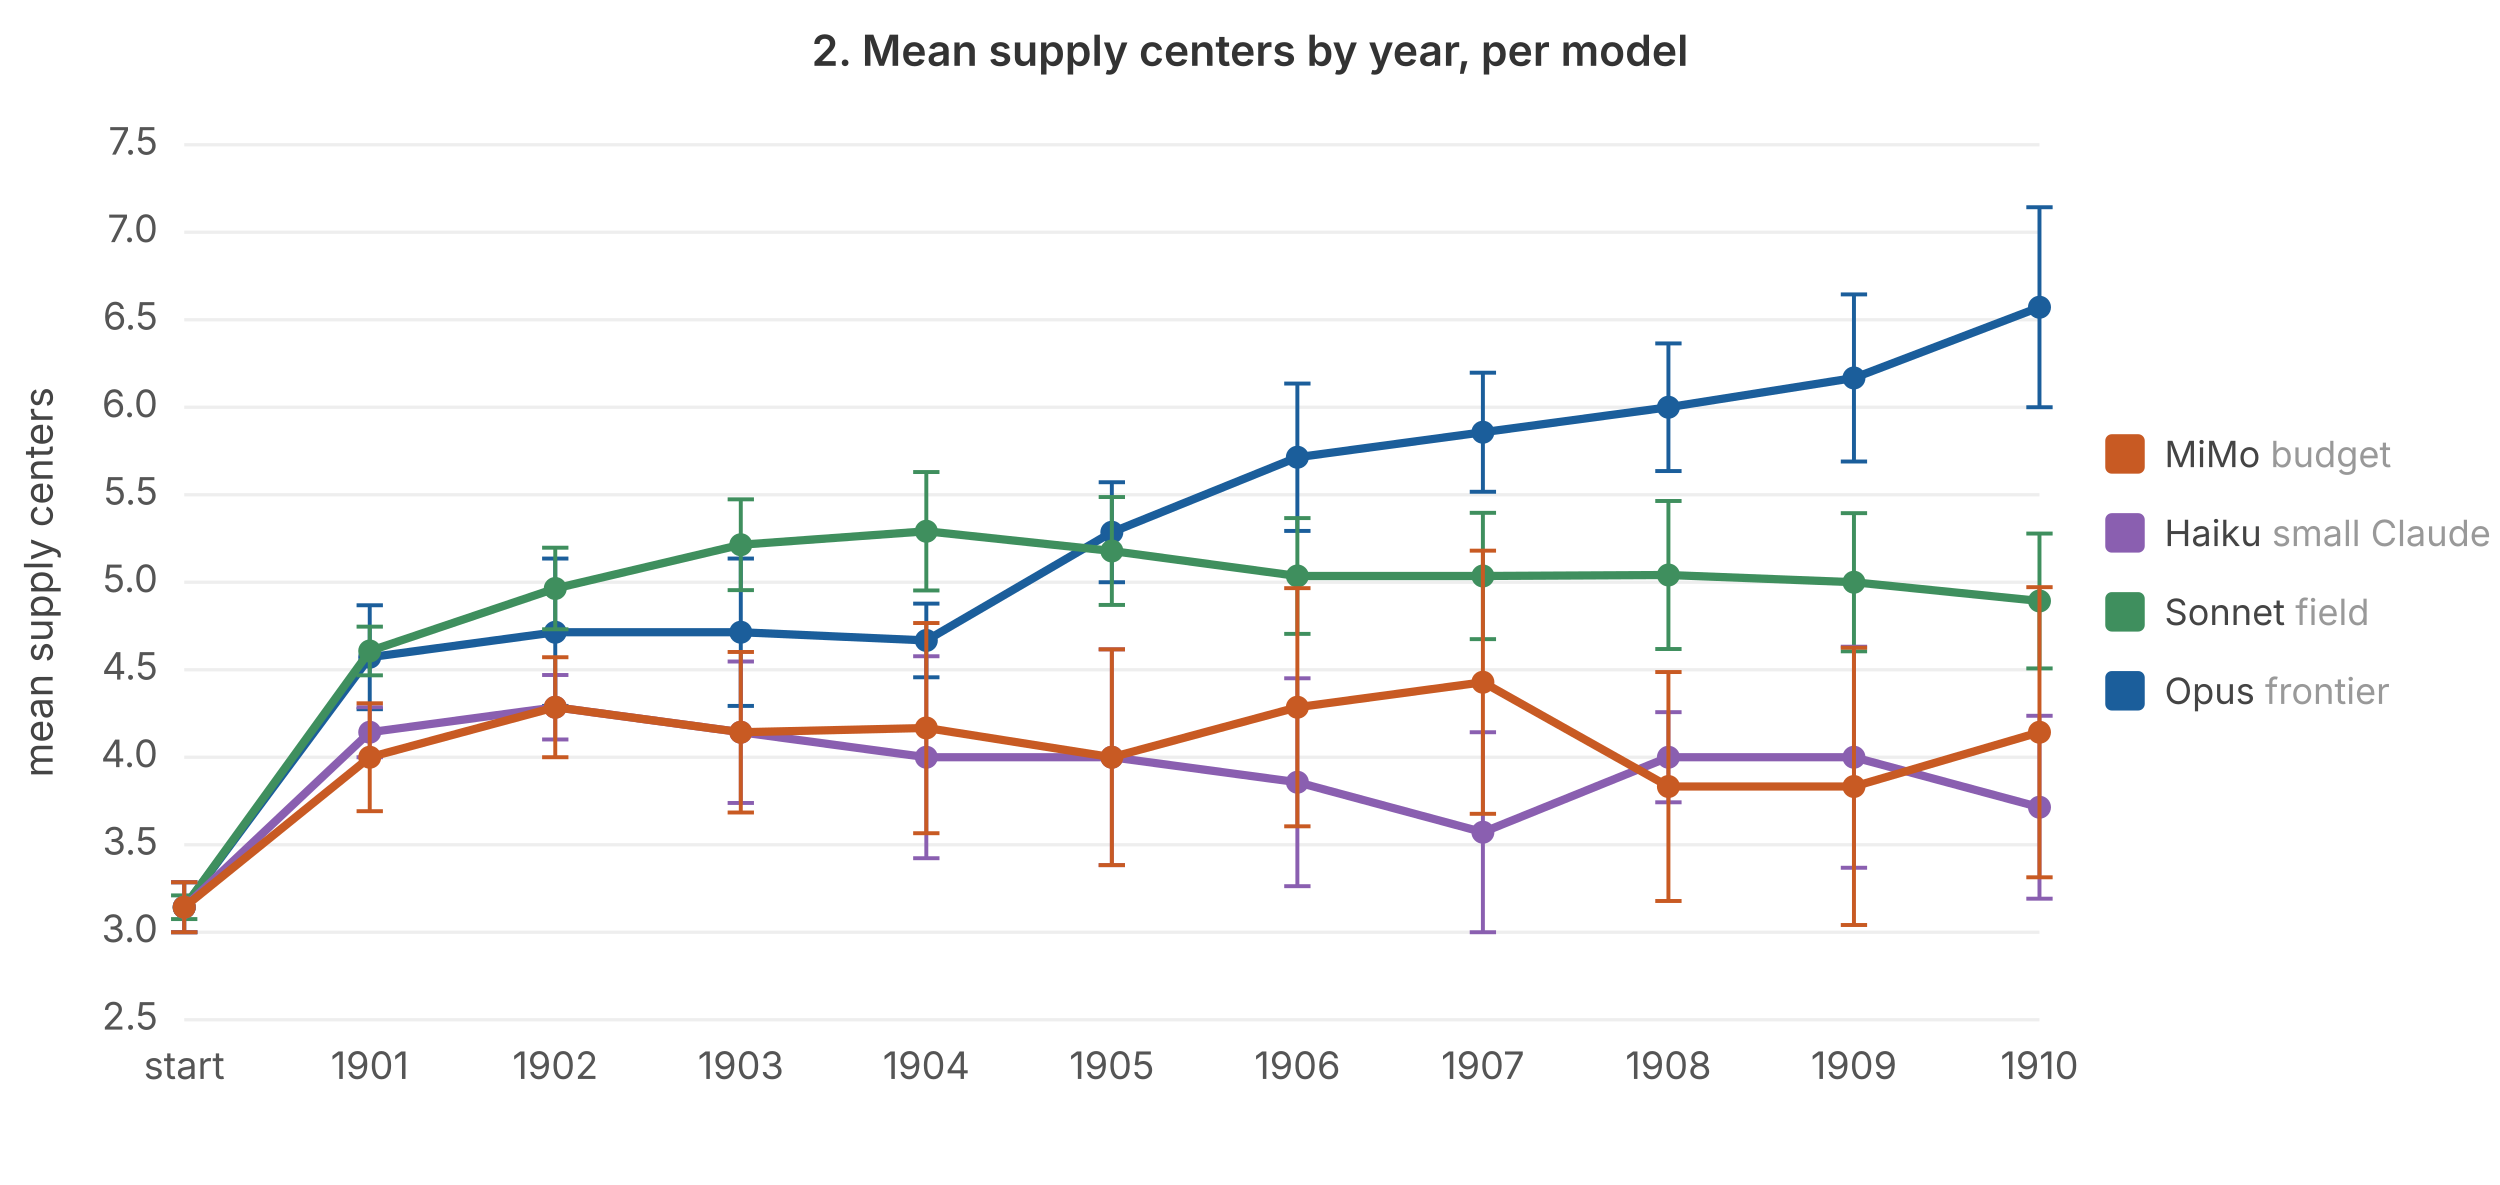
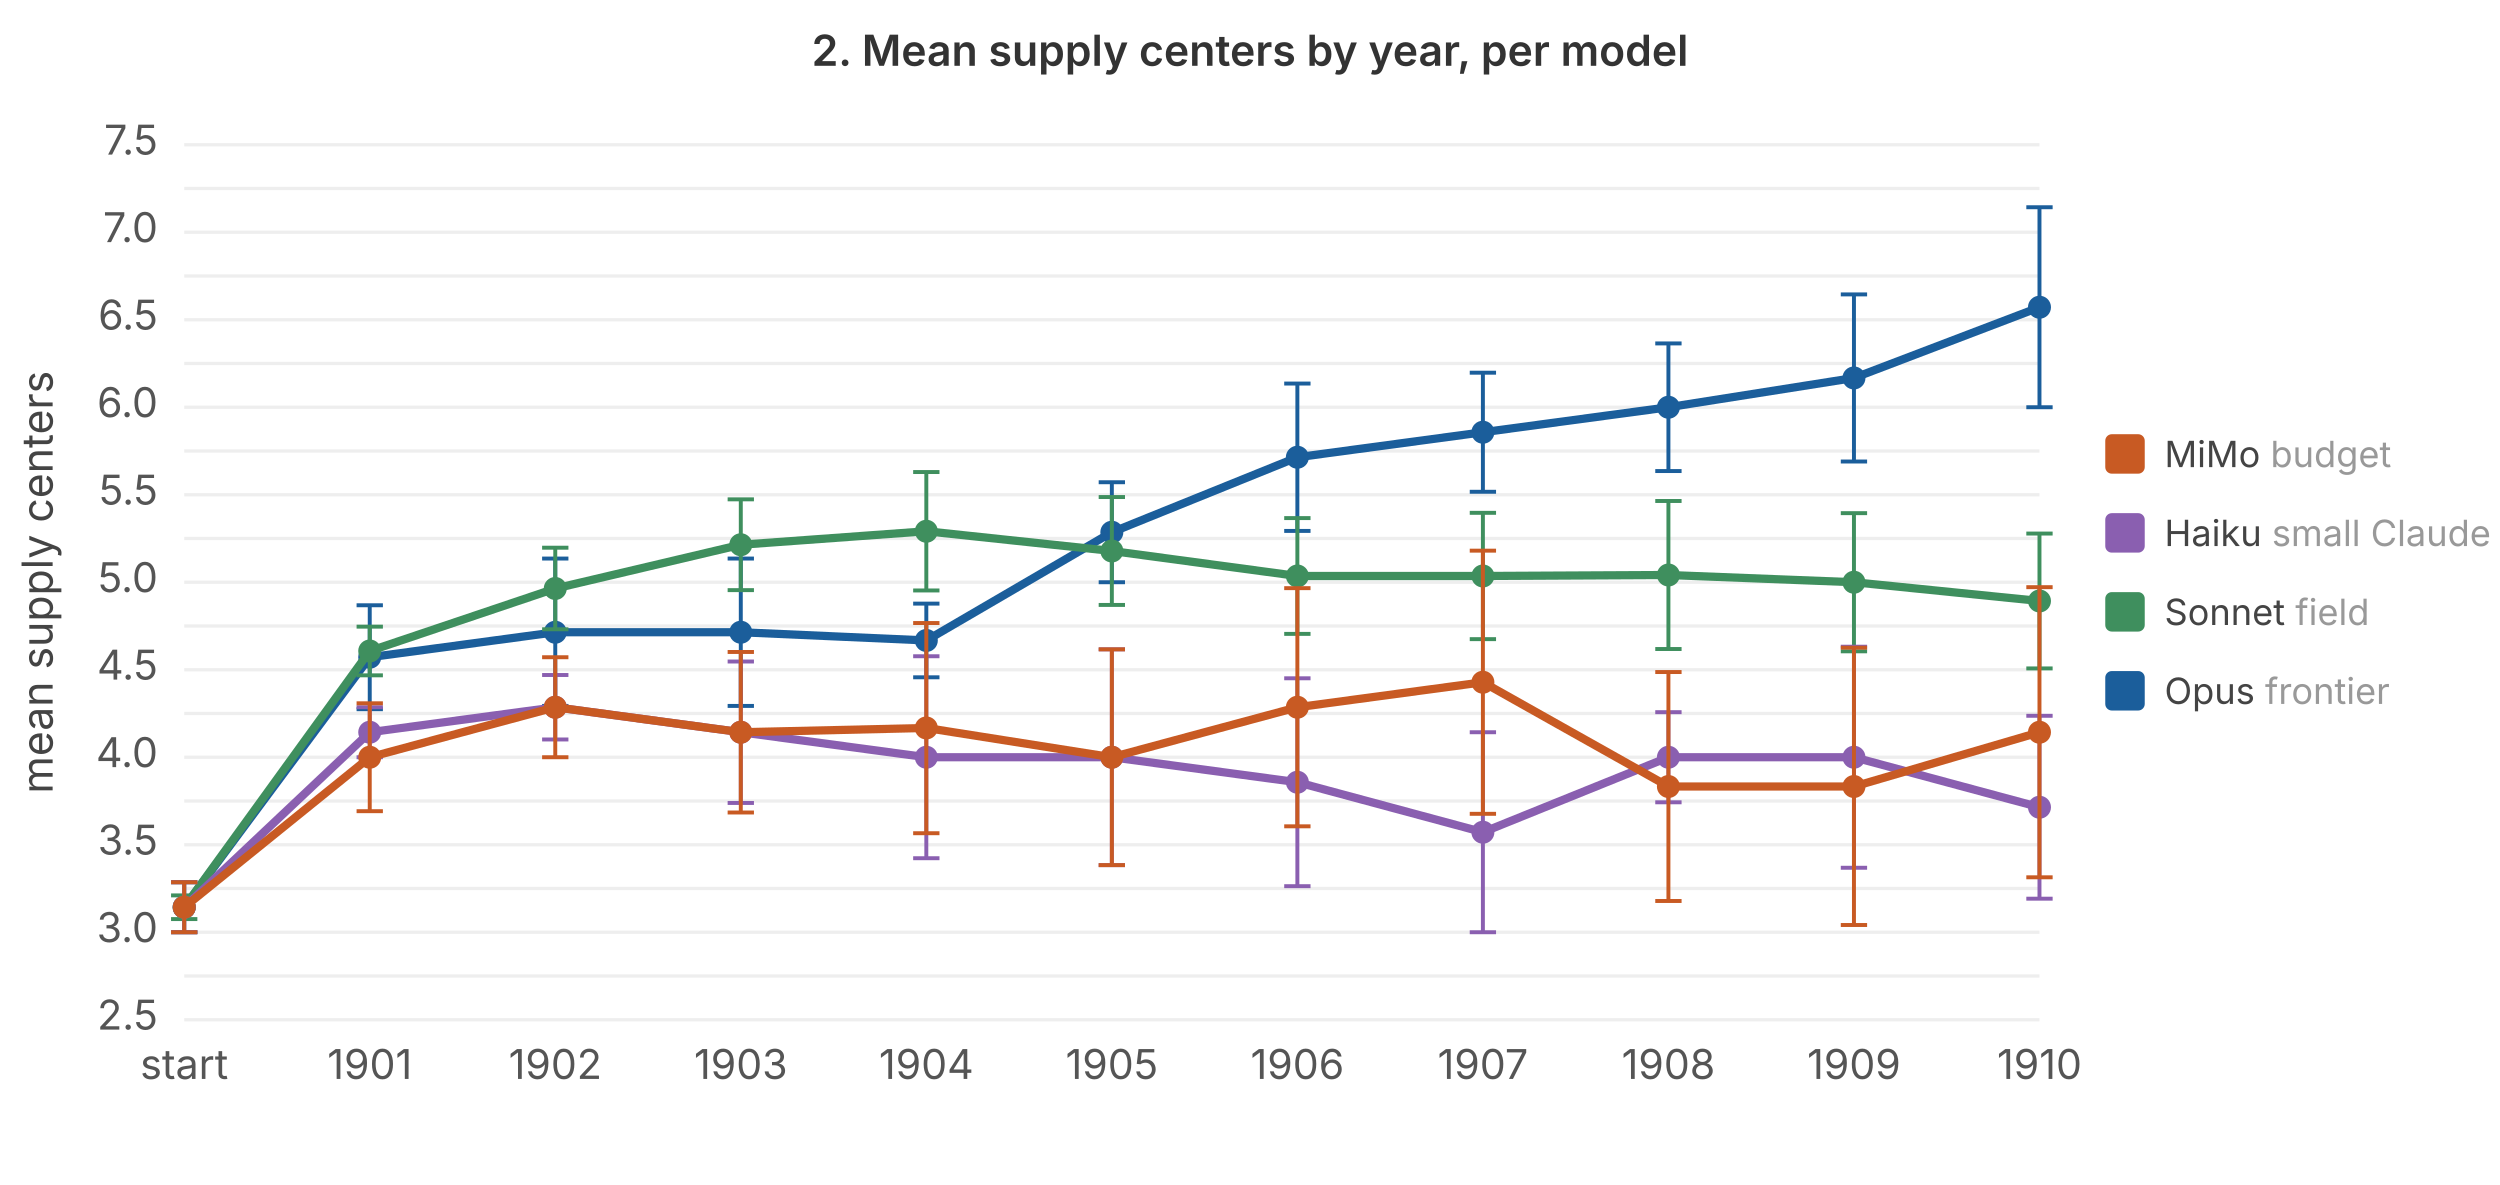
<svg xmlns="http://www.w3.org/2000/svg" viewBox="0 0 760 360" font-family="-apple-system, system-ui, sans-serif" width="760" height="360">
  <text x="380" y="20" text-anchor="middle" font-size="13" font-weight="600" fill="#333">2. Mean supply centers by year, per model</text>
  <line x1="56" y1="310.0" x2="620" y2="310.0" stroke="#eee" stroke-width="1" />
-   <text x="48" y="313.0" text-anchor="end" font-size="11.5" fill="#555">2.5</text>
+   <text x="48" y="313.0" text-anchor="end" font-size="12.5" fill="#555">2.5</text>
+   <line x1="56" y1="296.7" x2="620" y2="296.7" stroke="#eee" stroke-width="1" />
  <line x1="56" y1="283.4" x2="620" y2="283.4" stroke="#eee" stroke-width="1" />
-   <text x="48" y="286.4" text-anchor="end" font-size="11.5" fill="#555">3.0</text>
+   <text x="48" y="286.4" text-anchor="end" font-size="12.5" fill="#555">3.0</text>
+   <line x1="56" y1="270.1" x2="620" y2="270.1" stroke="#eee" stroke-width="1" />
  <line x1="56" y1="256.8" x2="620" y2="256.8" stroke="#eee" stroke-width="1" />
-   <text x="48" y="259.8" text-anchor="end" font-size="11.5" fill="#555">3.5</text>
+   <text x="48" y="259.8" text-anchor="end" font-size="12.5" fill="#555">3.5</text>
+   <line x1="56" y1="243.5" x2="620" y2="243.5" stroke="#eee" stroke-width="1" />
  <line x1="56" y1="230.2" x2="620" y2="230.2" stroke="#eee" stroke-width="1" />
-   <text x="48" y="233.2" text-anchor="end" font-size="11.5" fill="#555">4.0</text>
+   <text x="48" y="233.2" text-anchor="end" font-size="12.5" fill="#555">4.0</text>
+   <line x1="56" y1="216.9" x2="620" y2="216.9" stroke="#eee" stroke-width="1" />
  <line x1="56" y1="203.6" x2="620" y2="203.6" stroke="#eee" stroke-width="1" />
-   <text x="48" y="206.6" text-anchor="end" font-size="11.5" fill="#555">4.5</text>
+   <text x="48" y="206.6" text-anchor="end" font-size="12.5" fill="#555">4.5</text>
+   <line x1="56" y1="190.3" x2="620" y2="190.3" stroke="#eee" stroke-width="1" />
  <line x1="56" y1="177.0" x2="620" y2="177.0" stroke="#eee" stroke-width="1" />
-   <text x="48" y="180.0" text-anchor="end" font-size="11.5" fill="#555">5.0</text>
+   <text x="48" y="180.0" text-anchor="end" font-size="12.5" fill="#555">5.0</text>
+   <line x1="56" y1="163.7" x2="620" y2="163.7" stroke="#eee" stroke-width="1" />
  <line x1="56" y1="150.4" x2="620" y2="150.4" stroke="#eee" stroke-width="1" />
-   <text x="48" y="153.4" text-anchor="end" font-size="11.5" fill="#555">5.5</text>
+   <text x="48" y="153.4" text-anchor="end" font-size="12.5" fill="#555">5.5</text>
+   <line x1="56" y1="137.1" x2="620" y2="137.1" stroke="#eee" stroke-width="1" />
  <line x1="56" y1="123.8" x2="620" y2="123.8" stroke="#eee" stroke-width="1" />
-   <text x="48" y="126.8" text-anchor="end" font-size="11.5" fill="#555">6.0</text>
+   <text x="48" y="126.8" text-anchor="end" font-size="12.5" fill="#555">6.0</text>
+   <line x1="56" y1="110.5" x2="620" y2="110.5" stroke="#eee" stroke-width="1" />
  <line x1="56" y1="97.2" x2="620" y2="97.2" stroke="#eee" stroke-width="1" />
-   <text x="48" y="100.2" text-anchor="end" font-size="11.5" fill="#555">6.5</text>
+   <text x="48" y="100.2" text-anchor="end" font-size="12.5" fill="#555">6.5</text>
+   <line x1="56" y1="83.9" x2="620" y2="83.9" stroke="#eee" stroke-width="1" />
  <line x1="56" y1="70.6" x2="620" y2="70.6" stroke="#eee" stroke-width="1" />
-   <text x="48" y="73.6" text-anchor="end" font-size="11.5" fill="#555">7.0</text>
+   <text x="48" y="73.6" text-anchor="end" font-size="12.5" fill="#555">7.0</text>
+   <line x1="56" y1="57.3" x2="620" y2="57.3" stroke="#eee" stroke-width="1" />
  <line x1="56" y1="44.0" x2="620" y2="44.0" stroke="#eee" stroke-width="1" />
-   <text x="48" y="47.0" text-anchor="end" font-size="11.5" fill="#555">7.5</text>
-   <text x="56.0" y="328" text-anchor="middle" font-size="11.5" fill="#555">start</text>
-   <text x="112.4" y="328" text-anchor="middle" font-size="11.5" fill="#555">1901</text>
-   <text x="168.8" y="328" text-anchor="middle" font-size="11.5" fill="#555">1902</text>
-   <text x="225.2" y="328" text-anchor="middle" font-size="11.5" fill="#555">1903</text>
-   <text x="281.6" y="328" text-anchor="middle" font-size="11.5" fill="#555">1904</text>
-   <text x="338.0" y="328" text-anchor="middle" font-size="11.5" fill="#555">1905</text>
-   <text x="394.4" y="328" text-anchor="middle" font-size="11.5" fill="#555">1906</text>
-   <text x="450.8" y="328" text-anchor="middle" font-size="11.5" fill="#555">1907</text>
-   <text x="507.2" y="328" text-anchor="middle" font-size="11.5" fill="#555">1908</text>
-   <text x="563.6" y="328" text-anchor="middle" font-size="11.5" fill="#555">1909</text>
-   <text x="620.0" y="328" text-anchor="middle" font-size="11.5" fill="#555">1910</text>
-   <text x="16" y="177" font-size="12" fill="#444" transform="rotate(-90 16 177)" text-anchor="middle">mean supply centers</text>
+   <text x="48" y="47.0" text-anchor="end" font-size="12.5" fill="#555">7.5</text>
+   <text x="56.0" y="328" text-anchor="middle" font-size="12.5" fill="#555">start</text>
+   <text x="112.4" y="328" text-anchor="middle" font-size="12.5" fill="#555">1901</text>
+   <text x="168.8" y="328" text-anchor="middle" font-size="12.5" fill="#555">1902</text>
+   <text x="225.2" y="328" text-anchor="middle" font-size="12.5" fill="#555">1903</text>
+   <text x="281.6" y="328" text-anchor="middle" font-size="12.5" fill="#555">1904</text>
+   <text x="338.0" y="328" text-anchor="middle" font-size="12.5" fill="#555">1905</text>
+   <text x="394.4" y="328" text-anchor="middle" font-size="12.5" fill="#555">1906</text>
+   <text x="450.8" y="328" text-anchor="middle" font-size="12.5" fill="#555">1907</text>
+   <text x="507.2" y="328" text-anchor="middle" font-size="12.5" fill="#555">1908</text>
+   <text x="563.6" y="328" text-anchor="middle" font-size="12.5" fill="#555">1909</text>
+   <text x="620.0" y="328" text-anchor="middle" font-size="12.5" fill="#555">1910</text>
+   <text x="16" y="177" font-size="13" fill="#444" transform="rotate(-90 16 177)" text-anchor="middle">mean supply centers</text>
  <path d="M 56.0 275.8 L 112.4 199.8 L 168.8 192.2 L 225.2 192.2 L 281.6 194.7 L 338.0 161.8 L 394.4 139.0 L 450.8 131.4 L 507.2 123.8 L 563.6 114.9 L 620.0 93.4" fill="none" stroke="#1b5e9b" stroke-width="2.5" />
  <line x1="56.0" y1="268.2" x2="56.0" y2="283.4" stroke="#1b5e9b" stroke-width="1.2" />
  <line x1="52.0" y1="268.2" x2="60.0" y2="268.2" stroke="#1b5e9b" stroke-width="1.2" />
  <line x1="52.0" y1="283.4" x2="60.0" y2="283.4" stroke="#1b5e9b" stroke-width="1.2" />
  <circle cx="56.0" cy="275.8" r="3.5" fill="#1b5e9b" />
  <line x1="112.4" y1="184.0" x2="112.4" y2="215.6" stroke="#1b5e9b" stroke-width="1.2" />
  <line x1="108.4" y1="184.0" x2="116.4" y2="184.0" stroke="#1b5e9b" stroke-width="1.2" />
  <line x1="108.4" y1="215.6" x2="116.4" y2="215.6" stroke="#1b5e9b" stroke-width="1.2" />
  <circle cx="112.4" cy="199.8" r="3.5" fill="#1b5e9b" />
  <line x1="168.8" y1="169.8" x2="168.8" y2="214.6" stroke="#1b5e9b" stroke-width="1.2" />
  <line x1="164.8" y1="169.8" x2="172.8" y2="169.8" stroke="#1b5e9b" stroke-width="1.2" />
  <line x1="164.8" y1="214.6" x2="172.8" y2="214.6" stroke="#1b5e9b" stroke-width="1.2" />
  <circle cx="168.8" cy="192.2" r="3.5" fill="#1b5e9b" />
  <line x1="225.2" y1="169.8" x2="225.2" y2="214.6" stroke="#1b5e9b" stroke-width="1.2" />
  <line x1="221.2" y1="169.8" x2="229.2" y2="169.8" stroke="#1b5e9b" stroke-width="1.2" />
  <line x1="221.2" y1="214.6" x2="229.2" y2="214.6" stroke="#1b5e9b" stroke-width="1.2" />
  <circle cx="225.2" cy="192.2" r="3.5" fill="#1b5e9b" />
  <line x1="281.6" y1="183.5" x2="281.6" y2="205.9" stroke="#1b5e9b" stroke-width="1.2" />
  <line x1="277.6" y1="183.5" x2="285.6" y2="183.5" stroke="#1b5e9b" stroke-width="1.2" />
  <line x1="277.6" y1="205.9" x2="285.6" y2="205.9" stroke="#1b5e9b" stroke-width="1.2" />
  <circle cx="281.6" cy="194.7" r="3.5" fill="#1b5e9b" />
  <line x1="338.0" y1="146.6" x2="338.0" y2="177.0" stroke="#1b5e9b" stroke-width="1.2" />
  <line x1="334.0" y1="146.6" x2="342.0" y2="146.6" stroke="#1b5e9b" stroke-width="1.2" />
  <line x1="334.0" y1="177.0" x2="342.0" y2="177.0" stroke="#1b5e9b" stroke-width="1.2" />
  <circle cx="338.0" cy="161.8" r="3.5" fill="#1b5e9b" />
  <line x1="394.4" y1="116.6" x2="394.4" y2="161.4" stroke="#1b5e9b" stroke-width="1.2" />
  <line x1="390.4" y1="116.6" x2="398.4" y2="116.6" stroke="#1b5e9b" stroke-width="1.2" />
  <line x1="390.4" y1="161.4" x2="398.4" y2="161.4" stroke="#1b5e9b" stroke-width="1.2" />
  <circle cx="394.4" cy="139.0" r="3.5" fill="#1b5e9b" />
  <line x1="450.8" y1="113.3" x2="450.8" y2="149.5" stroke="#1b5e9b" stroke-width="1.2" />
  <line x1="446.8" y1="113.3" x2="454.8" y2="113.3" stroke="#1b5e9b" stroke-width="1.2" />
  <line x1="446.8" y1="149.5" x2="454.8" y2="149.5" stroke="#1b5e9b" stroke-width="1.2" />
  <circle cx="450.8" cy="131.4" r="3.5" fill="#1b5e9b" />
  <line x1="507.2" y1="104.4" x2="507.2" y2="143.2" stroke="#1b5e9b" stroke-width="1.2" />
  <line x1="503.2" y1="104.4" x2="511.2" y2="104.4" stroke="#1b5e9b" stroke-width="1.2" />
  <line x1="503.2" y1="143.2" x2="511.2" y2="143.2" stroke="#1b5e9b" stroke-width="1.2" />
  <circle cx="507.2" cy="123.8" r="3.5" fill="#1b5e9b" />
  <line x1="563.6" y1="89.5" x2="563.6" y2="140.3" stroke="#1b5e9b" stroke-width="1.2" />
  <line x1="559.6" y1="89.5" x2="567.6" y2="89.5" stroke="#1b5e9b" stroke-width="1.2" />
  <line x1="559.6" y1="140.3" x2="567.6" y2="140.3" stroke="#1b5e9b" stroke-width="1.2" />
  <circle cx="563.6" cy="114.9" r="3.5" fill="#1b5e9b" />
  <line x1="620.0" y1="63.0" x2="620.0" y2="123.8" stroke="#1b5e9b" stroke-width="1.2" />
  <line x1="616.0" y1="63.0" x2="624.0" y2="63.0" stroke="#1b5e9b" stroke-width="1.2" />
  <line x1="616.0" y1="123.8" x2="624.0" y2="123.8" stroke="#1b5e9b" stroke-width="1.2" />
  <circle cx="620.0" cy="93.4" r="3.5" fill="#1b5e9b" />
  <path d="M 56.0 275.8 L 112.4 197.9 L 168.8 178.9 L 225.2 165.6 L 281.6 161.5 L 338.0 167.5 L 394.4 175.1 L 450.8 175.1 L 507.2 174.8 L 563.6 177.0 L 620.0 182.7" fill="none" stroke="#3f8f5e" stroke-width="2.5" />
  <line x1="56.0" y1="272.2" x2="56.0" y2="279.4" stroke="#3f8f5e" stroke-width="1.2" />
  <line x1="52.0" y1="272.2" x2="60.0" y2="272.2" stroke="#3f8f5e" stroke-width="1.2" />
  <line x1="52.0" y1="279.4" x2="60.0" y2="279.4" stroke="#3f8f5e" stroke-width="1.2" />
  <circle cx="56.0" cy="275.8" r="3.5" fill="#3f8f5e" />
  <line x1="112.4" y1="190.5" x2="112.4" y2="205.3" stroke="#3f8f5e" stroke-width="1.2" />
  <line x1="108.4" y1="190.5" x2="116.4" y2="190.5" stroke="#3f8f5e" stroke-width="1.2" />
  <line x1="108.4" y1="205.3" x2="116.4" y2="205.3" stroke="#3f8f5e" stroke-width="1.2" />
  <circle cx="112.4" cy="197.9" r="3.5" fill="#3f8f5e" />
  <line x1="168.8" y1="166.5" x2="168.8" y2="191.3" stroke="#3f8f5e" stroke-width="1.2" />
  <line x1="164.8" y1="166.5" x2="172.8" y2="166.5" stroke="#3f8f5e" stroke-width="1.2" />
  <line x1="164.8" y1="191.3" x2="172.8" y2="191.3" stroke="#3f8f5e" stroke-width="1.2" />
  <circle cx="168.8" cy="178.9" r="3.5" fill="#3f8f5e" />
  <line x1="225.2" y1="151.8" x2="225.2" y2="179.4" stroke="#3f8f5e" stroke-width="1.2" />
  <line x1="221.2" y1="151.8" x2="229.2" y2="151.8" stroke="#3f8f5e" stroke-width="1.2" />
  <line x1="221.2" y1="179.4" x2="229.2" y2="179.4" stroke="#3f8f5e" stroke-width="1.2" />
  <circle cx="225.2" cy="165.6" r="3.5" fill="#3f8f5e" />
  <line x1="281.6" y1="143.5" x2="281.6" y2="179.5" stroke="#3f8f5e" stroke-width="1.2" />
  <line x1="277.6" y1="143.5" x2="285.6" y2="143.5" stroke="#3f8f5e" stroke-width="1.2" />
  <line x1="277.6" y1="179.5" x2="285.6" y2="179.5" stroke="#3f8f5e" stroke-width="1.2" />
  <circle cx="281.6" cy="161.5" r="3.5" fill="#3f8f5e" />
  <line x1="338.0" y1="151.1" x2="338.0" y2="183.9" stroke="#3f8f5e" stroke-width="1.2" />
  <line x1="334.0" y1="151.1" x2="342.0" y2="151.1" stroke="#3f8f5e" stroke-width="1.2" />
  <line x1="334.0" y1="183.9" x2="342.0" y2="183.9" stroke="#3f8f5e" stroke-width="1.2" />
  <circle cx="338.0" cy="167.5" r="3.5" fill="#3f8f5e" />
  <line x1="394.4" y1="157.5" x2="394.4" y2="192.7" stroke="#3f8f5e" stroke-width="1.2" />
  <line x1="390.4" y1="157.5" x2="398.4" y2="157.5" stroke="#3f8f5e" stroke-width="1.2" />
  <line x1="390.4" y1="192.7" x2="398.4" y2="192.7" stroke="#3f8f5e" stroke-width="1.2" />
  <circle cx="394.4" cy="175.1" r="3.5" fill="#3f8f5e" />
  <line x1="450.8" y1="155.9" x2="450.8" y2="194.3" stroke="#3f8f5e" stroke-width="1.2" />
  <line x1="446.8" y1="155.9" x2="454.8" y2="155.9" stroke="#3f8f5e" stroke-width="1.2" />
  <line x1="446.8" y1="194.3" x2="454.8" y2="194.3" stroke="#3f8f5e" stroke-width="1.2" />
  <circle cx="450.8" cy="175.1" r="3.5" fill="#3f8f5e" />
  <line x1="507.2" y1="152.3" x2="507.2" y2="197.3" stroke="#3f8f5e" stroke-width="1.2" />
  <line x1="503.2" y1="152.3" x2="511.2" y2="152.3" stroke="#3f8f5e" stroke-width="1.2" />
  <line x1="503.2" y1="197.3" x2="511.2" y2="197.3" stroke="#3f8f5e" stroke-width="1.2" />
  <circle cx="507.2" cy="174.8" r="3.5" fill="#3f8f5e" />
  <line x1="563.6" y1="156.0" x2="563.6" y2="198.0" stroke="#3f8f5e" stroke-width="1.2" />
  <line x1="559.6" y1="156.0" x2="567.6" y2="156.0" stroke="#3f8f5e" stroke-width="1.2" />
  <line x1="559.6" y1="198.0" x2="567.6" y2="198.0" stroke="#3f8f5e" stroke-width="1.2" />
  <circle cx="563.6" cy="177.0" r="3.5" fill="#3f8f5e" />
  <line x1="620.0" y1="162.2" x2="620.0" y2="203.2" stroke="#3f8f5e" stroke-width="1.2" />
  <line x1="616.0" y1="162.2" x2="624.0" y2="162.2" stroke="#3f8f5e" stroke-width="1.2" />
  <line x1="616.0" y1="203.2" x2="624.0" y2="203.2" stroke="#3f8f5e" stroke-width="1.2" />
  <circle cx="620.0" cy="182.7" r="3.5" fill="#3f8f5e" />
  <path d="M 56.0 275.8 L 112.4 222.6 L 168.8 215.0 L 225.2 222.6 L 281.6 230.2 L 338.0 230.2 L 394.4 237.8 L 450.8 253.0 L 507.2 230.2 L 563.6 230.2 L 620.0 245.4" fill="none" stroke="#8a5fb0" stroke-width="2.5" />
  <line x1="56.0" y1="268.2" x2="56.0" y2="283.4" stroke="#8a5fb0" stroke-width="1.2" />
  <line x1="52.0" y1="268.2" x2="60.0" y2="268.2" stroke="#8a5fb0" stroke-width="1.2" />
  <line x1="52.0" y1="283.4" x2="60.0" y2="283.4" stroke="#8a5fb0" stroke-width="1.2" />
  <circle cx="56.0" cy="275.8" r="3.5" fill="#8a5fb0" />
  <line x1="112.4" y1="215.0" x2="112.4" y2="230.2" stroke="#8a5fb0" stroke-width="1.2" />
  <line x1="108.4" y1="215.0" x2="116.4" y2="215.0" stroke="#8a5fb0" stroke-width="1.2" />
  <line x1="108.4" y1="230.2" x2="116.4" y2="230.2" stroke="#8a5fb0" stroke-width="1.2" />
  <circle cx="112.4" cy="222.6" r="3.5" fill="#8a5fb0" />
  <line x1="168.8" y1="205.2" x2="168.8" y2="224.8" stroke="#8a5fb0" stroke-width="1.2" />
  <line x1="164.8" y1="205.2" x2="172.8" y2="205.2" stroke="#8a5fb0" stroke-width="1.2" />
  <line x1="164.8" y1="224.8" x2="172.8" y2="224.8" stroke="#8a5fb0" stroke-width="1.2" />
  <circle cx="168.8" cy="215.0" r="3.5" fill="#8a5fb0" />
  <line x1="225.2" y1="201.1" x2="225.2" y2="244.1" stroke="#8a5fb0" stroke-width="1.2" />
  <line x1="221.2" y1="201.1" x2="229.2" y2="201.1" stroke="#8a5fb0" stroke-width="1.2" />
  <line x1="221.2" y1="244.1" x2="229.2" y2="244.1" stroke="#8a5fb0" stroke-width="1.2" />
  <circle cx="225.2" cy="222.6" r="3.5" fill="#8a5fb0" />
  <line x1="281.6" y1="199.5" x2="281.6" y2="260.9" stroke="#8a5fb0" stroke-width="1.2" />
  <line x1="277.6" y1="199.5" x2="285.6" y2="199.5" stroke="#8a5fb0" stroke-width="1.2" />
  <line x1="277.6" y1="260.9" x2="285.6" y2="260.9" stroke="#8a5fb0" stroke-width="1.2" />
  <circle cx="281.6" cy="230.2" r="3.5" fill="#8a5fb0" />
  <line x1="338.0" y1="197.4" x2="338.0" y2="263.0" stroke="#8a5fb0" stroke-width="1.2" />
  <line x1="334.0" y1="197.4" x2="342.0" y2="197.4" stroke="#8a5fb0" stroke-width="1.2" />
  <line x1="334.0" y1="263.0" x2="342.0" y2="263.0" stroke="#8a5fb0" stroke-width="1.2" />
  <circle cx="338.0" cy="230.2" r="3.5" fill="#8a5fb0" />
  <line x1="394.4" y1="206.2" x2="394.4" y2="269.4" stroke="#8a5fb0" stroke-width="1.2" />
  <line x1="390.4" y1="206.2" x2="398.4" y2="206.2" stroke="#8a5fb0" stroke-width="1.2" />
  <line x1="390.4" y1="269.4" x2="398.4" y2="269.4" stroke="#8a5fb0" stroke-width="1.2" />
  <circle cx="394.4" cy="237.8" r="3.5" fill="#8a5fb0" />
  <line x1="450.8" y1="222.6" x2="450.8" y2="283.4" stroke="#8a5fb0" stroke-width="1.2" />
  <line x1="446.8" y1="222.6" x2="454.8" y2="222.6" stroke="#8a5fb0" stroke-width="1.2" />
  <line x1="446.8" y1="283.4" x2="454.8" y2="283.4" stroke="#8a5fb0" stroke-width="1.2" />
  <circle cx="450.8" cy="253.0" r="3.5" fill="#8a5fb0" />
  <line x1="507.2" y1="216.5" x2="507.2" y2="243.9" stroke="#8a5fb0" stroke-width="1.2" />
  <line x1="503.2" y1="216.5" x2="511.2" y2="216.5" stroke="#8a5fb0" stroke-width="1.2" />
  <line x1="503.2" y1="243.9" x2="511.2" y2="243.9" stroke="#8a5fb0" stroke-width="1.2" />
  <circle cx="507.2" cy="230.2" r="3.5" fill="#8a5fb0" />
  <line x1="563.6" y1="196.6" x2="563.6" y2="263.8" stroke="#8a5fb0" stroke-width="1.2" />
  <line x1="559.6" y1="196.6" x2="567.6" y2="196.6" stroke="#8a5fb0" stroke-width="1.2" />
  <line x1="559.6" y1="263.8" x2="567.6" y2="263.8" stroke="#8a5fb0" stroke-width="1.2" />
  <circle cx="563.6" cy="230.2" r="3.5" fill="#8a5fb0" />
  <line x1="620.0" y1="217.6" x2="620.0" y2="273.2" stroke="#8a5fb0" stroke-width="1.2" />
  <line x1="616.0" y1="217.6" x2="624.0" y2="217.6" stroke="#8a5fb0" stroke-width="1.2" />
  <line x1="616.0" y1="273.2" x2="624.0" y2="273.2" stroke="#8a5fb0" stroke-width="1.2" />
  <circle cx="620.0" cy="245.4" r="3.5" fill="#8a5fb0" />
  <path d="M 56.0 275.8 L 112.4 230.2 L 168.8 215.0 L 225.2 222.6 L 281.6 221.3 L 338.0 230.2 L 394.4 215.0 L 450.8 207.4 L 507.2 239.1 L 563.6 239.1 L 620.0 222.6" fill="none" stroke="#c85a23" stroke-width="2.5" />
  <line x1="56.0" y1="268.2" x2="56.0" y2="283.4" stroke="#c85a23" stroke-width="1.2" />
  <line x1="52.0" y1="268.2" x2="60.0" y2="268.2" stroke="#c85a23" stroke-width="1.2" />
  <line x1="52.0" y1="283.4" x2="60.0" y2="283.4" stroke="#c85a23" stroke-width="1.2" />
  <circle cx="56.0" cy="275.8" r="3.5" fill="#c85a23" />
  <line x1="112.4" y1="213.8" x2="112.4" y2="246.6" stroke="#c85a23" stroke-width="1.2" />
  <line x1="108.4" y1="213.8" x2="116.4" y2="213.8" stroke="#c85a23" stroke-width="1.2" />
  <line x1="108.4" y1="246.6" x2="116.4" y2="246.6" stroke="#c85a23" stroke-width="1.2" />
  <circle cx="112.4" cy="230.2" r="3.5" fill="#c85a23" />
  <line x1="168.8" y1="199.8" x2="168.8" y2="230.2" stroke="#c85a23" stroke-width="1.2" />
  <line x1="164.8" y1="199.8" x2="172.8" y2="199.8" stroke="#c85a23" stroke-width="1.2" />
  <line x1="164.8" y1="230.2" x2="172.8" y2="230.2" stroke="#c85a23" stroke-width="1.2" />
  <circle cx="168.8" cy="215.0" r="3.5" fill="#c85a23" />
  <line x1="225.2" y1="198.2" x2="225.2" y2="247.0" stroke="#c85a23" stroke-width="1.2" />
  <line x1="221.2" y1="198.2" x2="229.2" y2="198.2" stroke="#c85a23" stroke-width="1.2" />
  <line x1="221.2" y1="247.0" x2="229.2" y2="247.0" stroke="#c85a23" stroke-width="1.2" />
  <circle cx="225.2" cy="222.6" r="3.5" fill="#c85a23" />
  <line x1="281.6" y1="189.4" x2="281.6" y2="253.3" stroke="#c85a23" stroke-width="1.2" />
  <line x1="277.6" y1="189.4" x2="285.6" y2="189.4" stroke="#c85a23" stroke-width="1.2" />
  <line x1="277.6" y1="253.3" x2="285.6" y2="253.3" stroke="#c85a23" stroke-width="1.2" />
  <circle cx="281.6" cy="221.3" r="3.5" fill="#c85a23" />
  <line x1="338.0" y1="197.4" x2="338.0" y2="263.0" stroke="#c85a23" stroke-width="1.2" />
  <line x1="334.0" y1="197.4" x2="342.0" y2="197.4" stroke="#c85a23" stroke-width="1.2" />
  <line x1="334.0" y1="263.0" x2="342.0" y2="263.0" stroke="#c85a23" stroke-width="1.2" />
  <circle cx="338.0" cy="230.2" r="3.5" fill="#c85a23" />
  <line x1="394.4" y1="178.8" x2="394.4" y2="251.2" stroke="#c85a23" stroke-width="1.2" />
  <line x1="390.4" y1="178.8" x2="398.4" y2="178.8" stroke="#c85a23" stroke-width="1.2" />
  <line x1="390.4" y1="251.2" x2="398.4" y2="251.2" stroke="#c85a23" stroke-width="1.2" />
  <circle cx="394.4" cy="215.0" r="3.5" fill="#c85a23" />
  <line x1="450.8" y1="167.4" x2="450.8" y2="247.4" stroke="#c85a23" stroke-width="1.2" />
  <line x1="446.8" y1="167.4" x2="454.8" y2="167.4" stroke="#c85a23" stroke-width="1.2" />
  <line x1="446.8" y1="247.4" x2="454.8" y2="247.4" stroke="#c85a23" stroke-width="1.2" />
  <circle cx="450.8" cy="207.4" r="3.5" fill="#c85a23" />
  <line x1="507.2" y1="204.3" x2="507.2" y2="273.9" stroke="#c85a23" stroke-width="1.2" />
  <line x1="503.2" y1="204.3" x2="511.2" y2="204.3" stroke="#c85a23" stroke-width="1.2" />
  <line x1="503.2" y1="273.9" x2="511.2" y2="273.9" stroke="#c85a23" stroke-width="1.2" />
  <circle cx="507.2" cy="239.1" r="3.5" fill="#c85a23" />
  <line x1="563.6" y1="196.9" x2="563.6" y2="281.2" stroke="#c85a23" stroke-width="1.2" />
  <line x1="559.6" y1="196.9" x2="567.6" y2="196.9" stroke="#c85a23" stroke-width="1.2" />
  <line x1="559.6" y1="281.2" x2="567.6" y2="281.2" stroke="#c85a23" stroke-width="1.2" />
  <circle cx="563.6" cy="239.1" r="3.5" fill="#c85a23" />
  <line x1="620.0" y1="178.5" x2="620.0" y2="266.7" stroke="#c85a23" stroke-width="1.2" />
  <line x1="616.0" y1="178.5" x2="624.0" y2="178.5" stroke="#c85a23" stroke-width="1.2" />
  <line x1="616.0" y1="266.7" x2="624.0" y2="266.7" stroke="#c85a23" stroke-width="1.2" />
  <circle cx="620.0" cy="222.6" r="3.5" fill="#c85a23" />
  <rect x="640" y="132" width="12" height="12" rx="2" fill="#c85a23" />
  <text x="658" y="142" font-size="11" fill="#444">MiMo <tspan fill="#999">budget</tspan>
  </text>
  <rect x="640" y="156" width="12" height="12" rx="2" fill="#8a5fb0" />
  <text x="658" y="166" font-size="11" fill="#444">Haiku <tspan fill="#999">small Claude</tspan>
  </text>
  <rect x="640" y="180" width="12" height="12" rx="2" fill="#3f8f5e" />
  <text x="658" y="190" font-size="11" fill="#444">Sonnet <tspan fill="#999">field</tspan>
  </text>
  <rect x="640" y="204" width="12" height="12" rx="2" fill="#1b5e9b" />
  <text x="658" y="214" font-size="11" fill="#444">Opus <tspan fill="#999">frontier</tspan>
  </text>
</svg>
